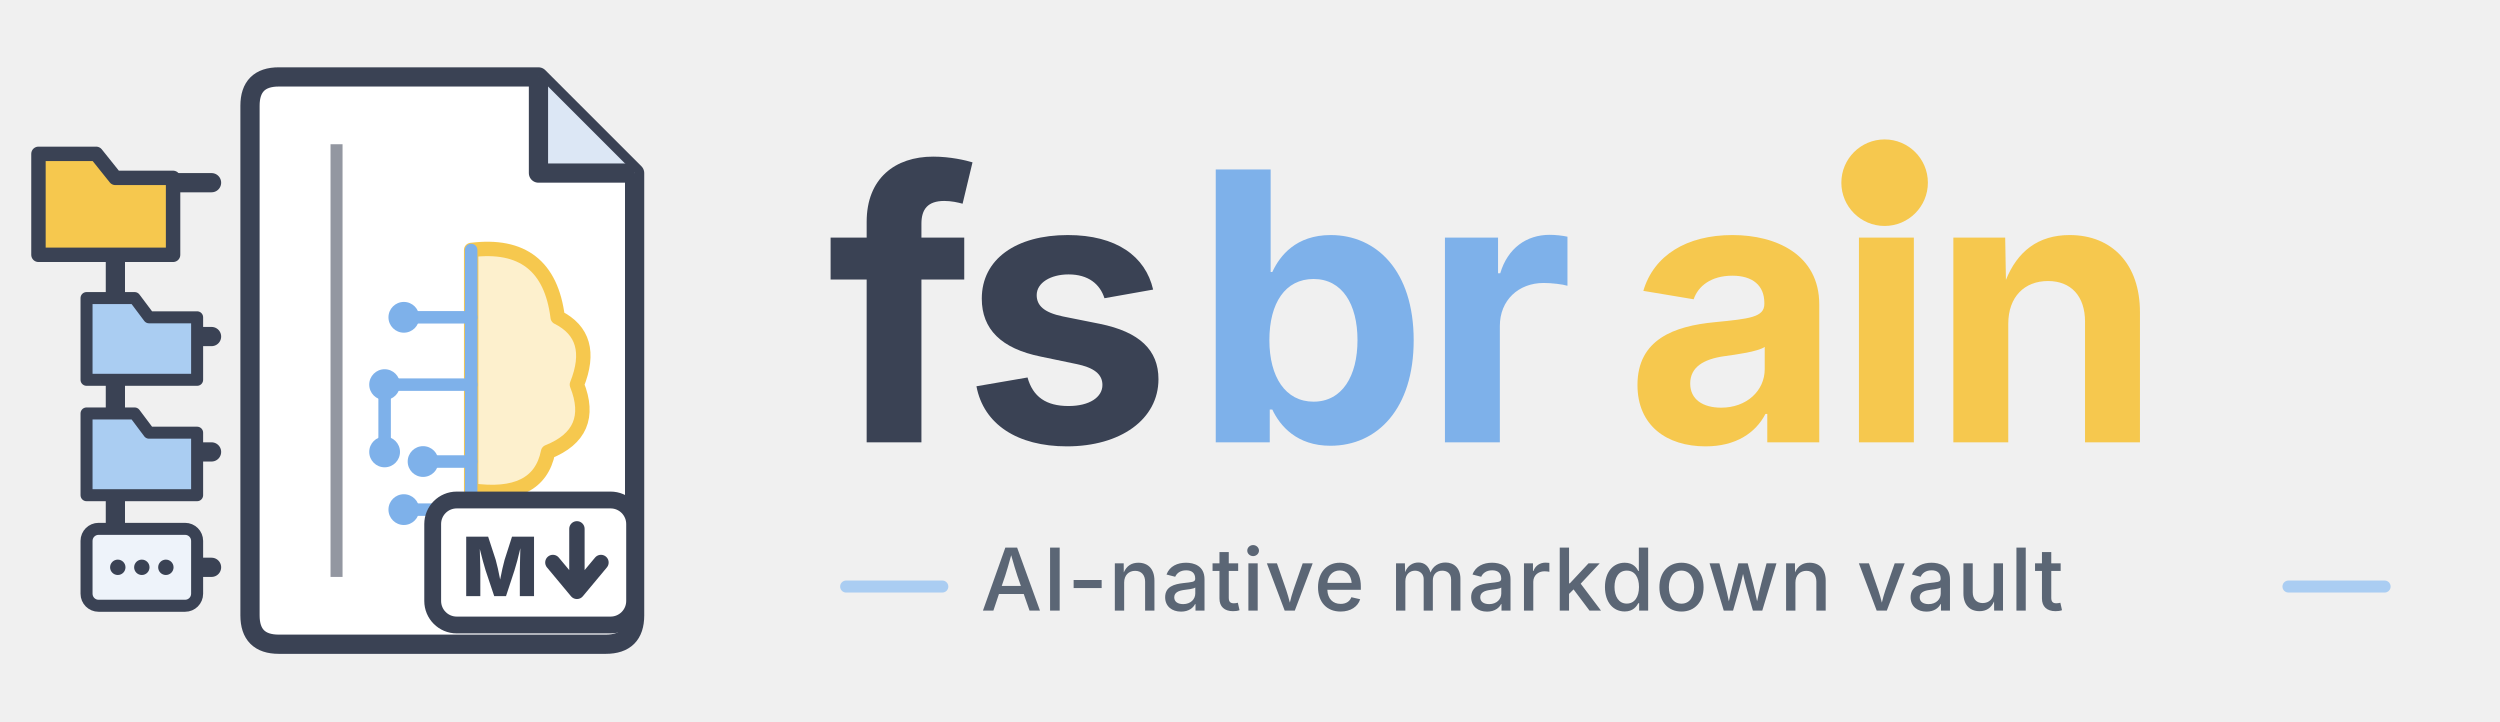
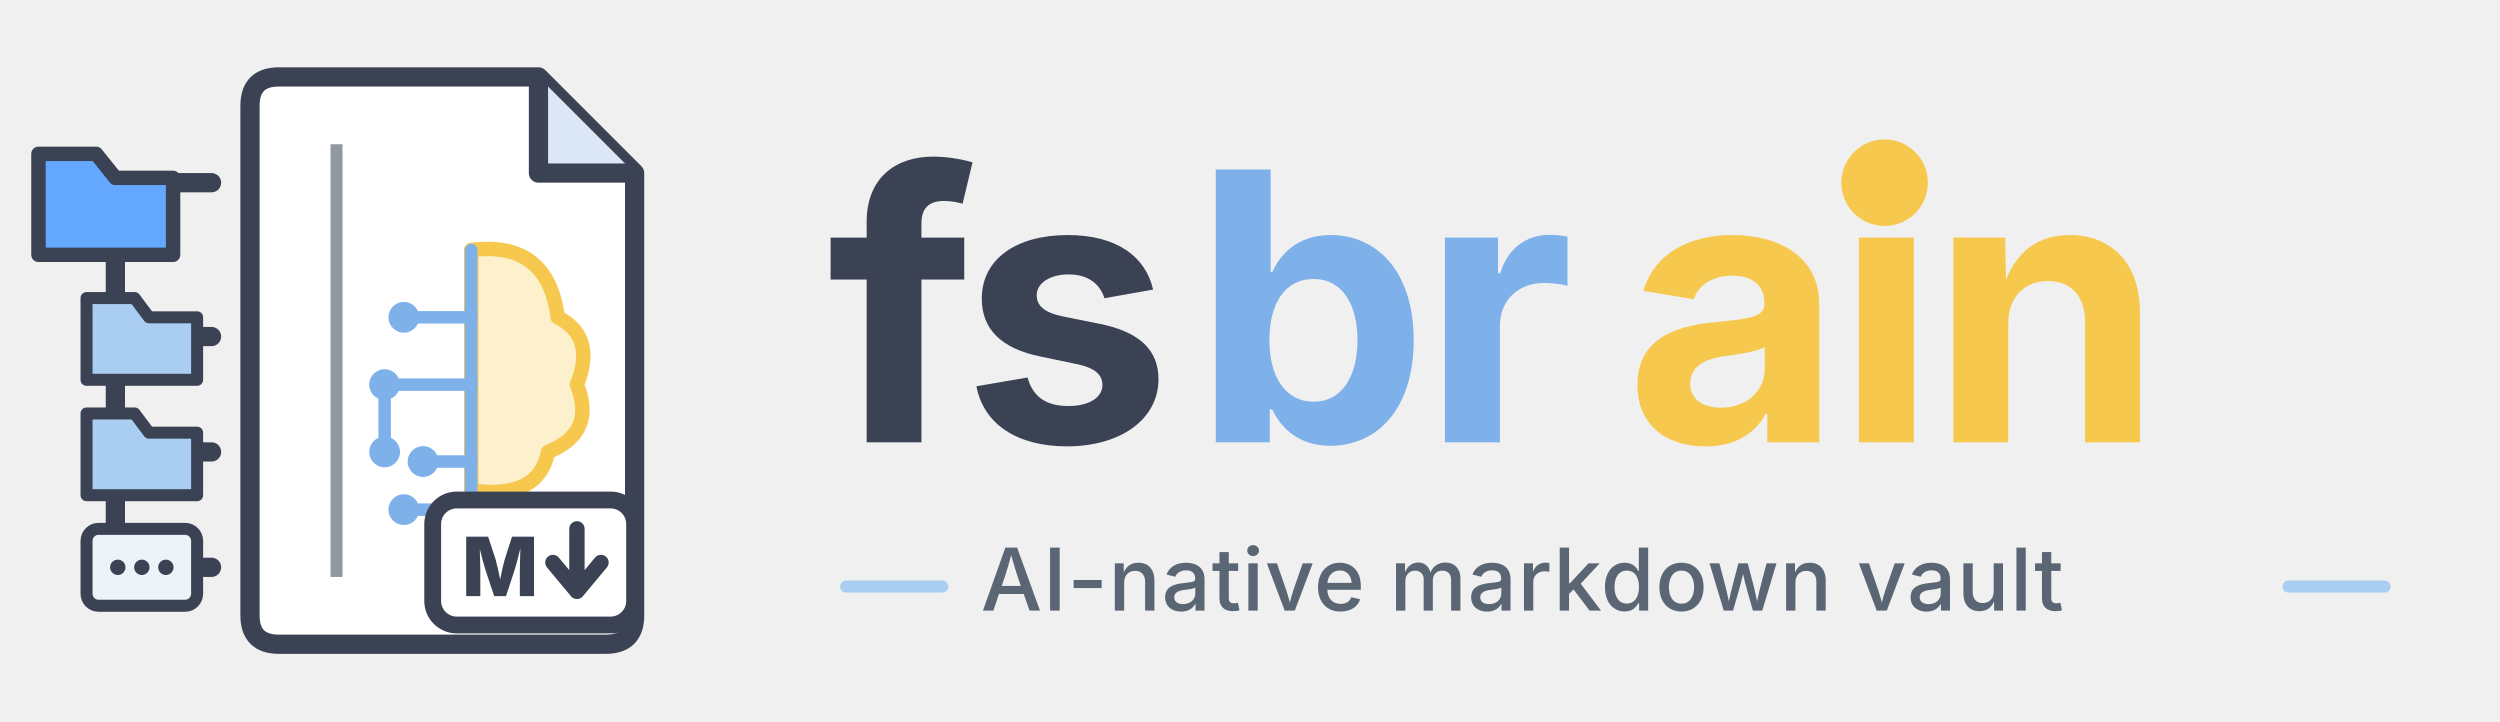
<svg xmlns="http://www.w3.org/2000/svg" viewBox="0 0 520 150" fill="none" role="img" aria-label="fsbrain — AI-native markdown vault">
  <g stroke-linejoin="round" stroke-linecap="round">
    <path d="M44 38 H30 Q24 38 24 44 V112 Q24 118 30 118 H44" fill="none" stroke="#3a4254" stroke-width="4" />
    <path d="M24 70 H44" stroke="#3a4254" stroke-width="4" />
    <path d="M24 94 H44" stroke="#3a4254" stroke-width="4" />
-     <path d="M8 32 h12 l4 5 h12 v16 h-28 z" fill="#f6c84e" stroke="#3a4254" stroke-width="3" />
+     <path d="M8 32 h12 l4 5 h12 v16 h-28 z" fill="#64a8ff" stroke="#3a4254" stroke-width="3" />
    <path d="M18 62 h10 l3 4 h10 v13 h-23 z" fill="#aacdf2" stroke="#3a4254" stroke-width="2.5" />
    <path d="M18 86 h10 l3 4 h10 v13 h-23 z" fill="#aacdf2" stroke="#3a4254" stroke-width="2.5" />
    <rect x="18" y="110" width="23" height="16" rx="2.5" fill="#eef3fa" stroke="#3a4254" stroke-width="2.5" />
    <circle cx="24.5" cy="118" r="1.6" fill="#3a4254" />
    <circle cx="29.5" cy="118" r="1.6" fill="#3a4254" />
    <circle cx="34.5" cy="118" r="1.6" fill="#3a4254" />
  </g>
  <g>
    <path d="M58 16 H112 L132 36 V128 Q132 134 126 134 H58 Q52 134 52 128 V22 Q52 16 58 16 Z" fill="#ffffff" stroke="#3a4254" stroke-width="4" stroke-linejoin="round" />
    <path d="M112 16 V36 H132" fill="#dce7f5" stroke="#3a4254" stroke-width="4" stroke-linejoin="round" />
    <path d="M70 30 V120" stroke="#3a4254" stroke-width="2.5" opacity="0.55" />
  </g>
  <g transform="translate(78 50)" stroke-linecap="round" stroke-linejoin="round">
    <path d="M20 2 q16 -2 18 14 q8 4 4 14 q4 10 -6 14 q-2 10 -16 8 V2 Z" fill="#f6c84e" fill-opacity="0.28" stroke="#f6c84e" stroke-width="3" />
    <g stroke="#7eb1ea" stroke-width="2.6" fill="none">
      <path d="M20 2 V64" />
      <path d="M20 16 H6" />
      <path d="M20 30 H2 V44" />
      <path d="M20 46 H10" />
      <path d="M20 56 H6" />
    </g>
    <g fill="#7eb1ea">
      <circle cx="6" cy="16" r="3.2" />
      <circle cx="2" cy="30" r="3.2" />
      <circle cx="2" cy="44" r="3.2" />
      <circle cx="10" cy="46" r="3.2" />
      <circle cx="6" cy="56" r="3.2" />
    </g>
  </g>
  <g>
    <rect x="90" y="104" width="42" height="26" rx="5" fill="#ffffff" stroke="#3a4254" stroke-width="3.5" />
    <text x="96" y="124" font-family="'Inter Tight','Inter',system-ui,sans-serif" font-size="17" font-weight="800" fill="#3a4254">M</text>
    <path d="M120 110 V122 M115 117 L120 123 L125 117" stroke="#3a4254" stroke-width="3.2" fill="none" stroke-linecap="round" stroke-linejoin="round" />
  </g>
  <g font-family="'Inter Tight','Inter',system-ui,sans-serif" font-weight="700" letter-spacing="-1.5">
    <text x="172" y="92" font-size="78" fill="#3a4254">fs</text>
    <text x="248" y="92" font-size="78" fill="#7eb1ea">br</text>
    <text x="338" y="92" font-size="78" fill="#f6c84e">ain</text>
    <circle cx="392" cy="38" r="9" fill="#f6c84e" />
  </g>
  <g>
    <line x1="176" y1="122" x2="196" y2="122" stroke="#aacdf2" stroke-width="2.5" stroke-linecap="round" />
    <text x="204" y="127" font-family="'Inter','system-ui',sans-serif" font-size="18" font-weight="500" letter-spacing="0.2" fill="#5b6675">AI-native markdown vault</text>
    <line x1="476" y1="122" x2="496" y2="122" stroke="#aacdf2" stroke-width="2.5" stroke-linecap="round" />
  </g>
</svg>
